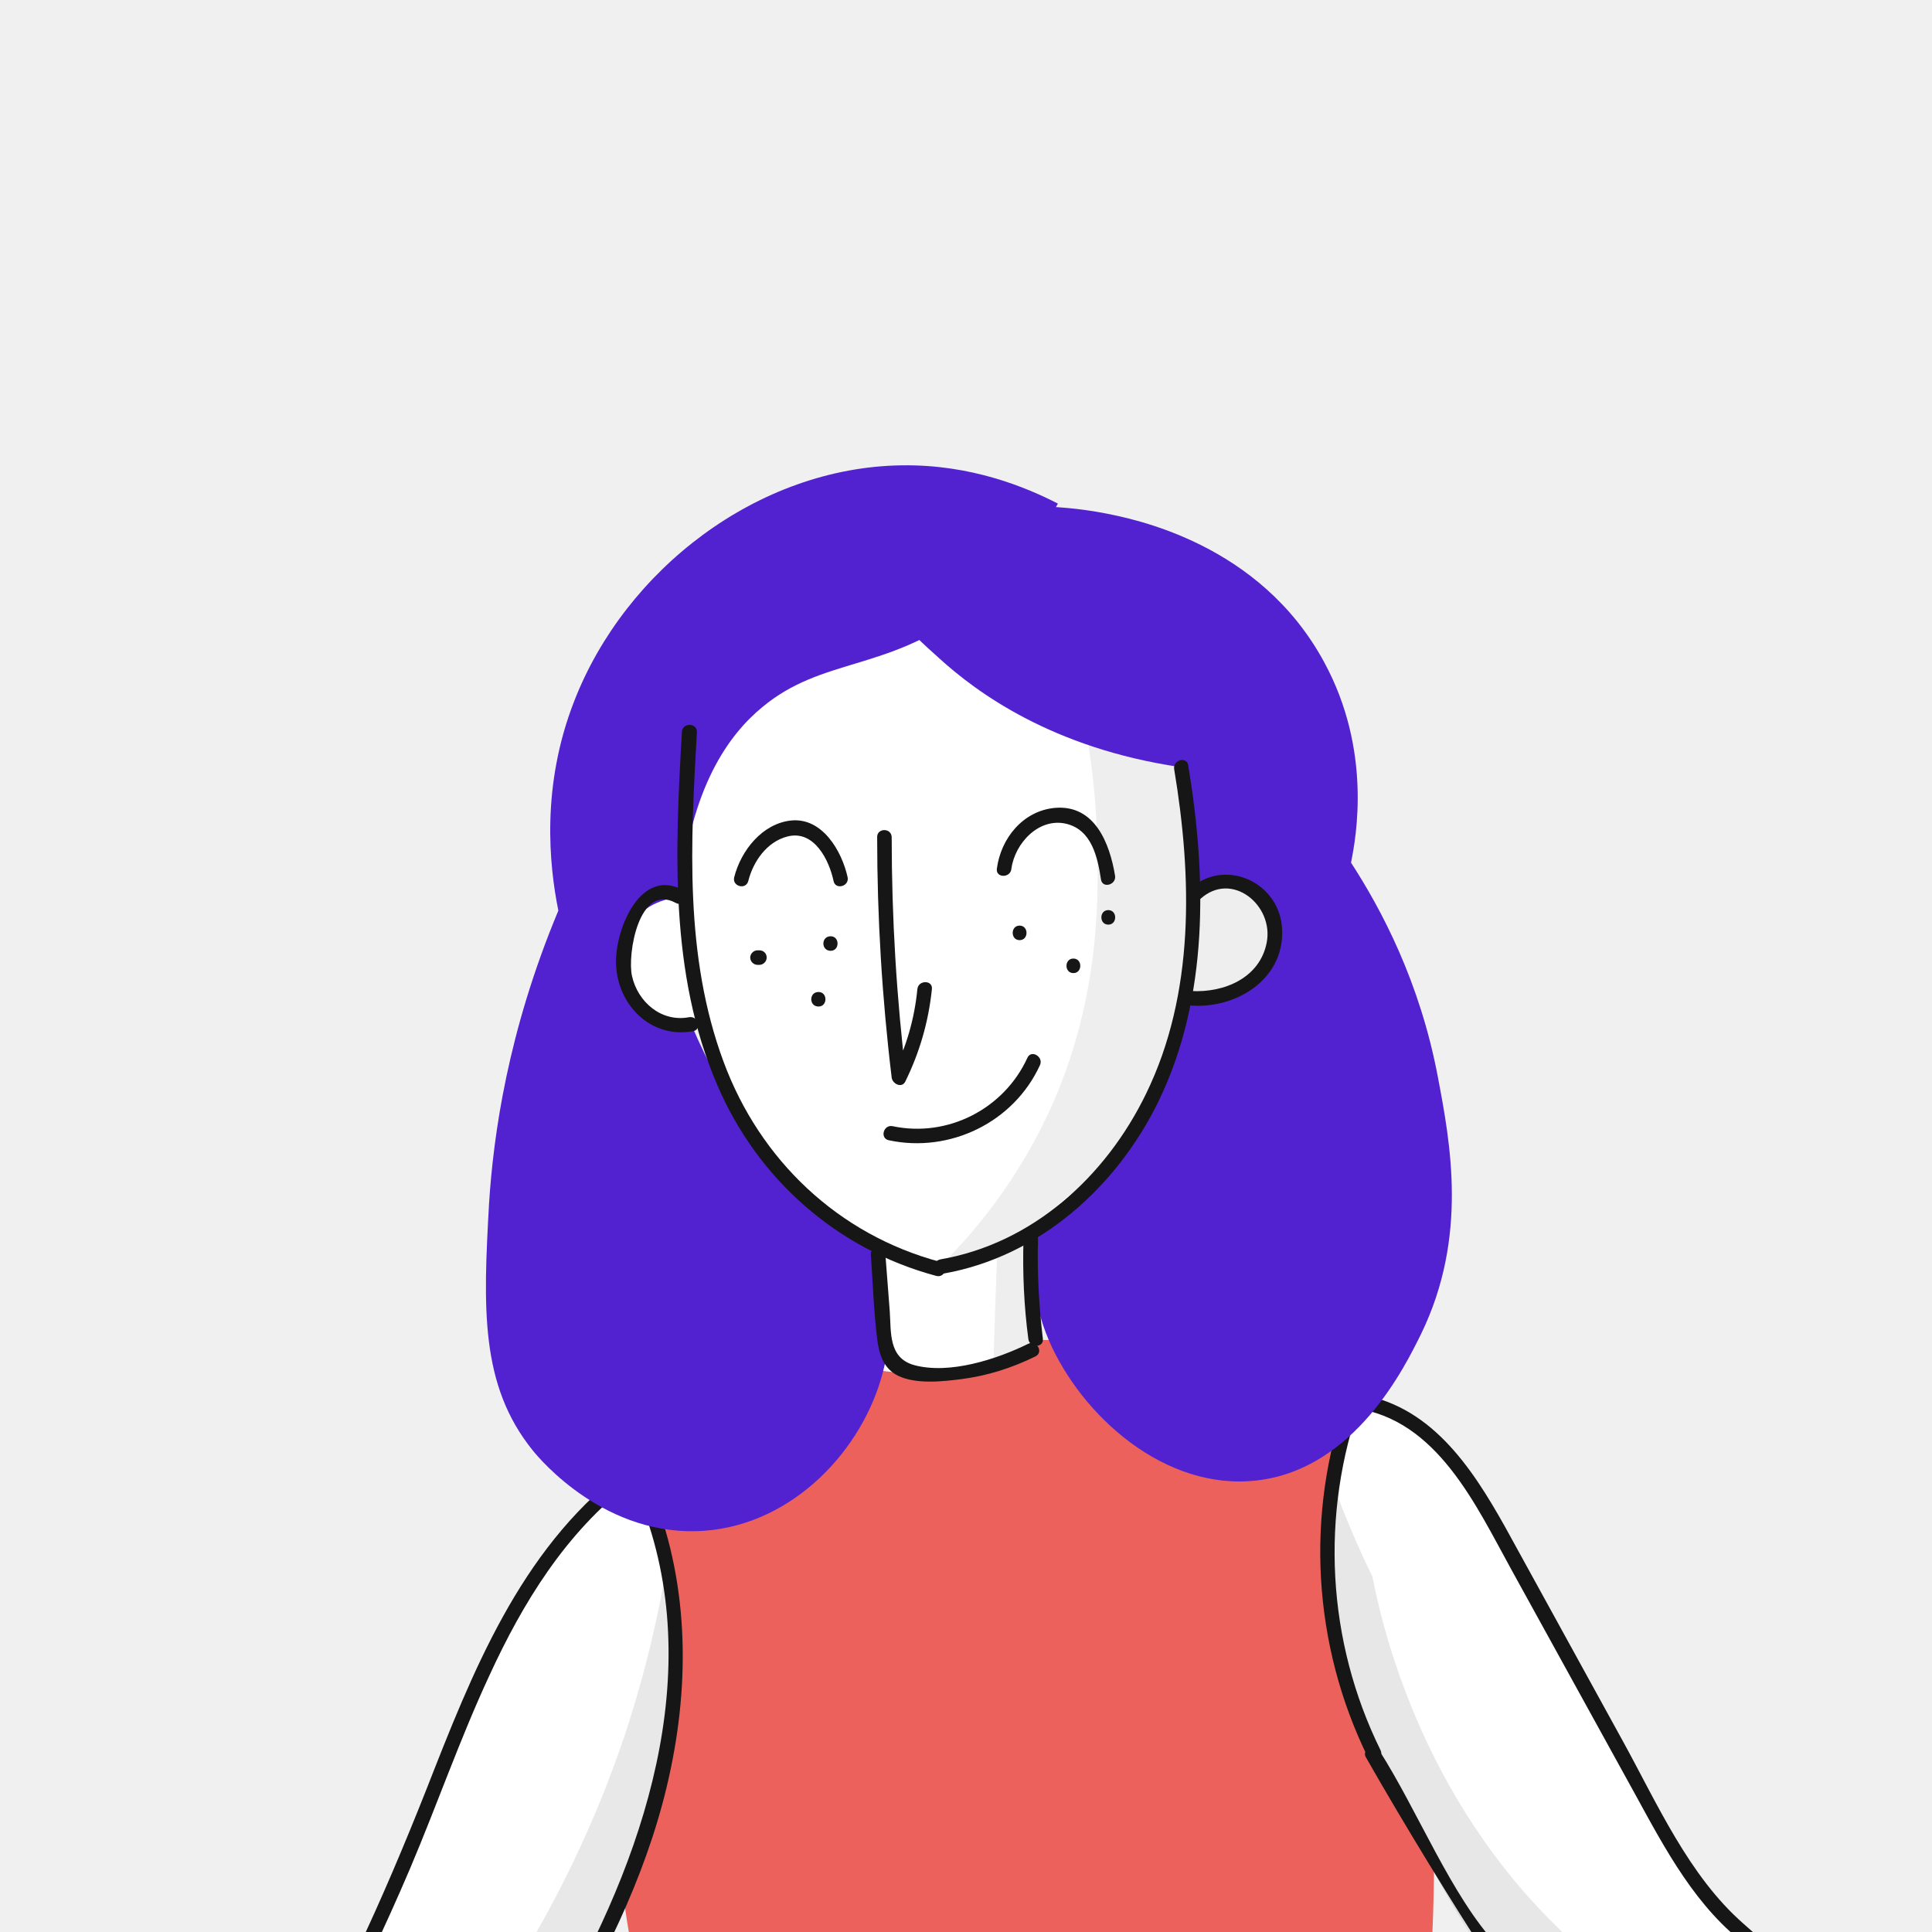
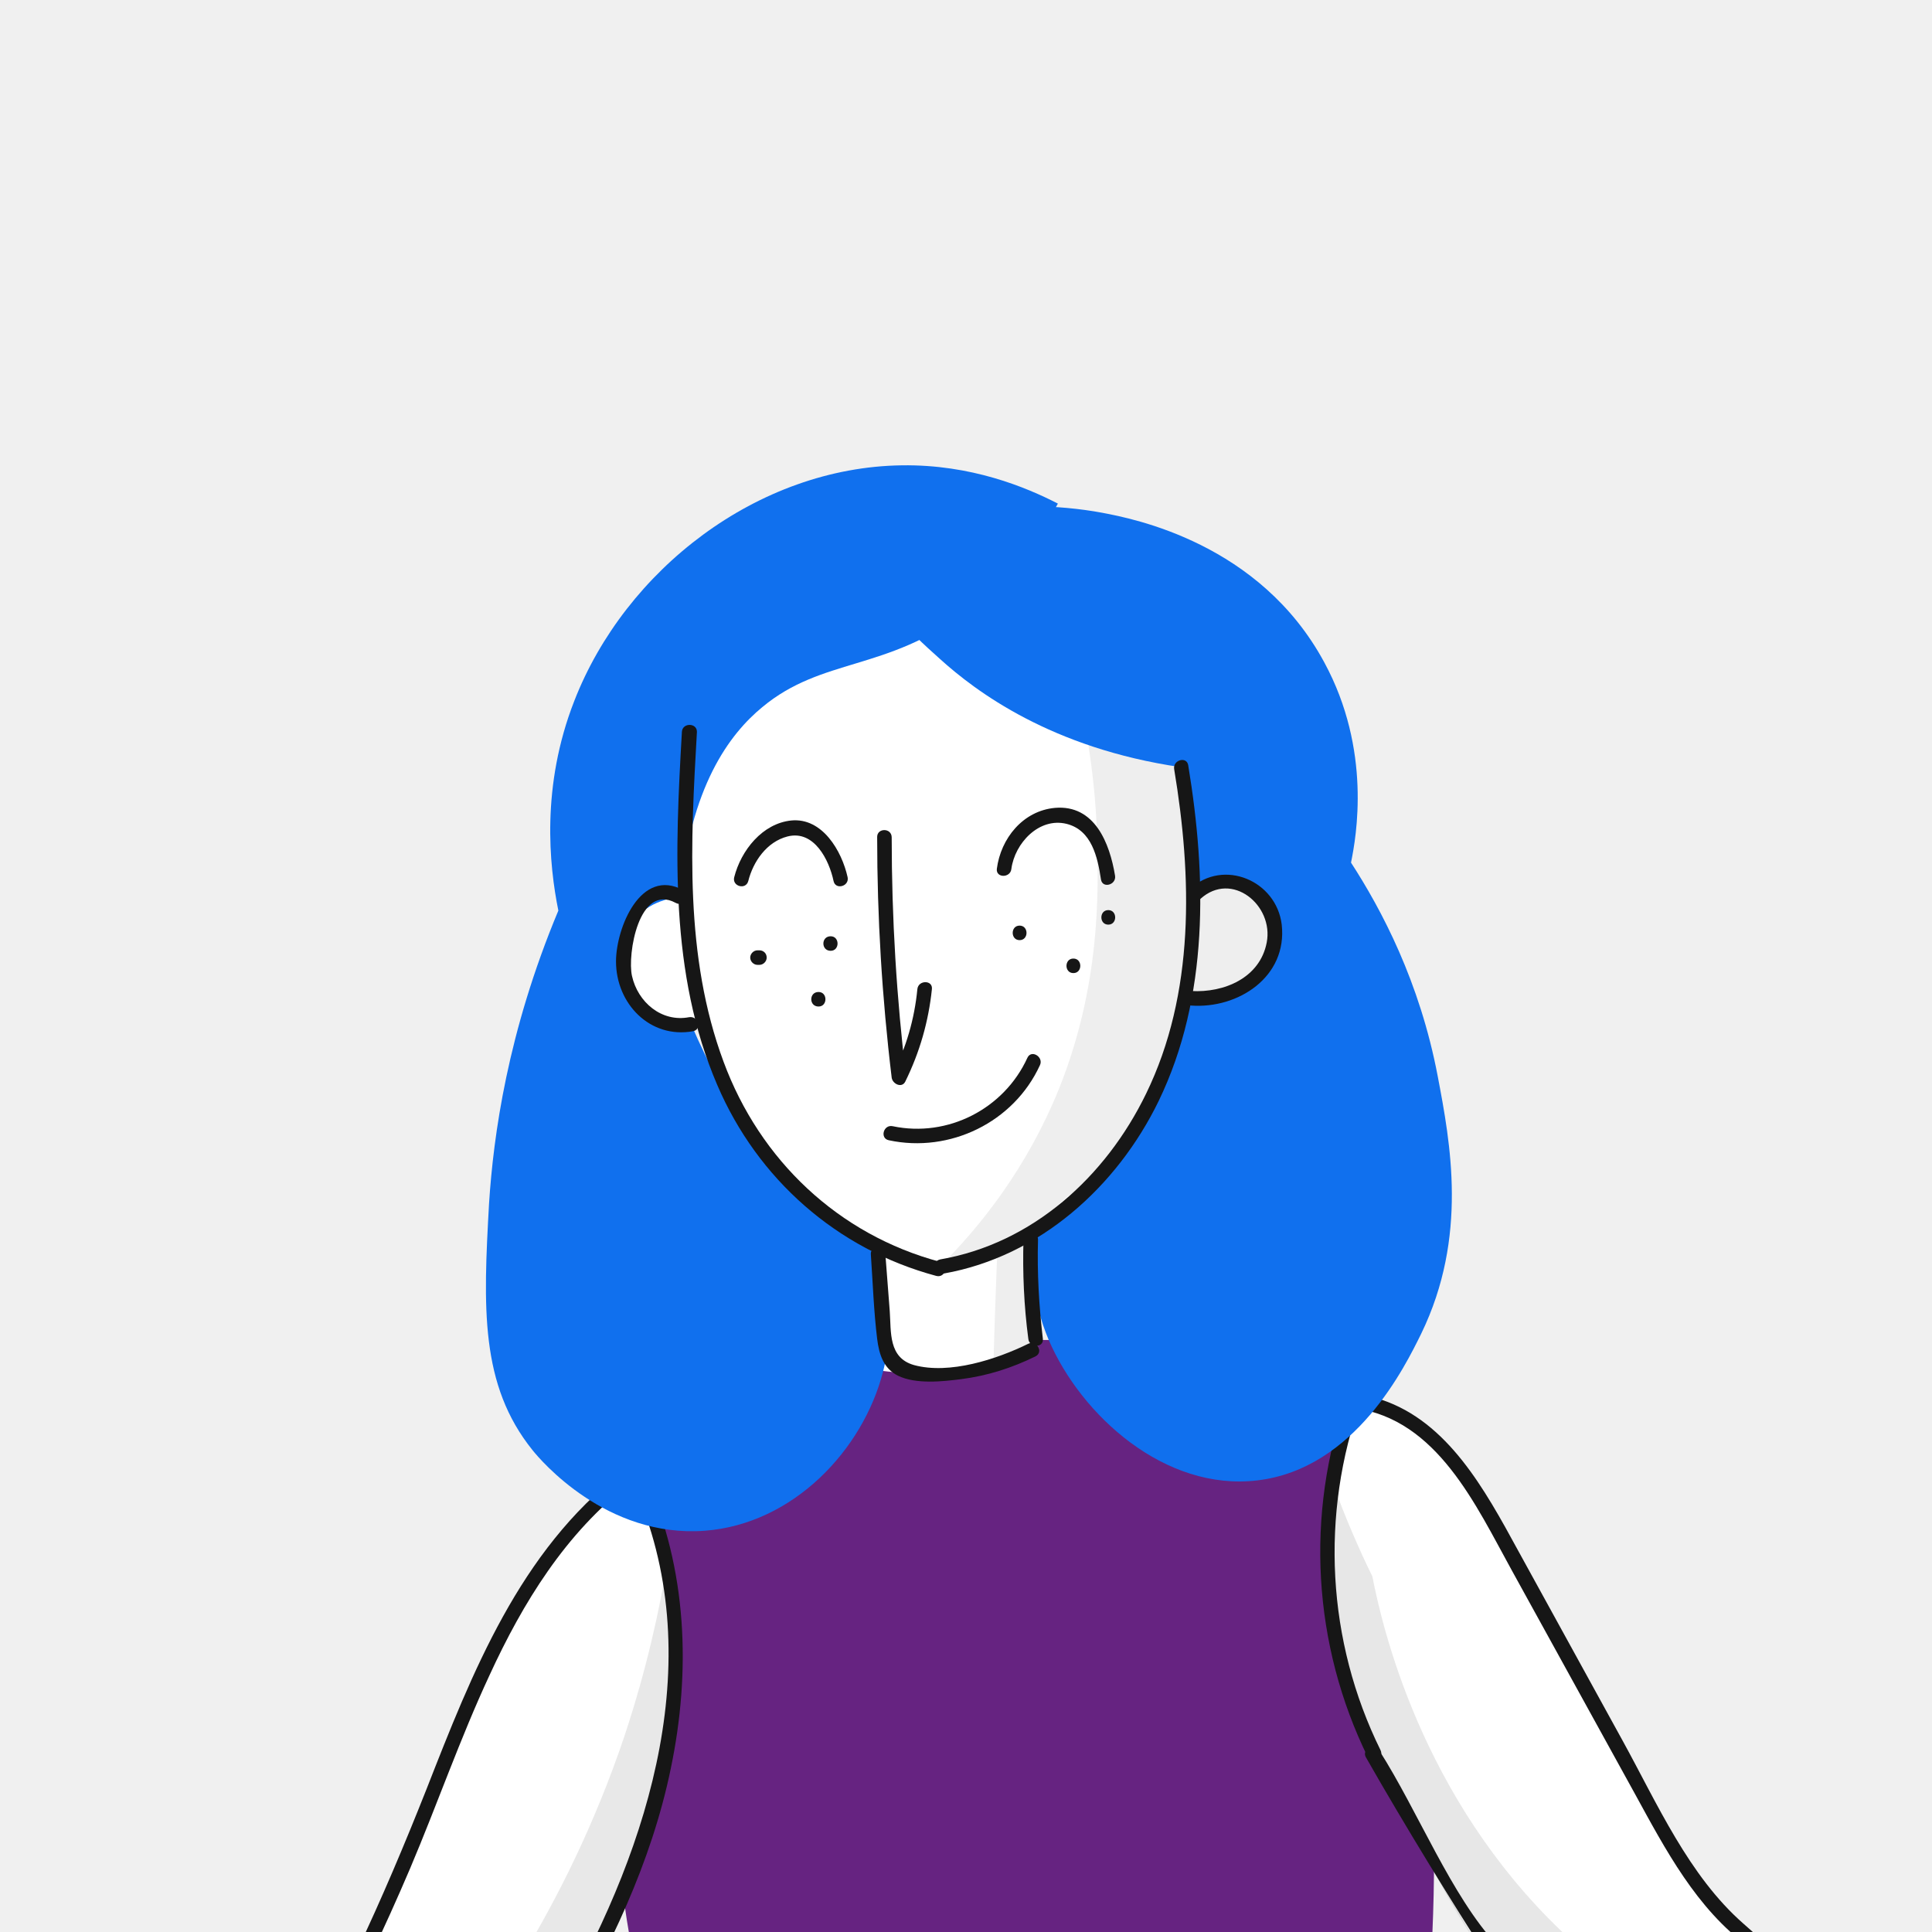
<svg xmlns="http://www.w3.org/2000/svg" width="100%" height="100%" viewBox="0 0 512 512" version="1.1" xml:space="preserve" style="fill-rule:evenodd;clip-rule:evenodd;stroke-linejoin:round;stroke-miterlimit:2;">
  <g id="main">
    <g id="torso" transform="matrix(1.284,0,0,1.284,-734.524,3.51909)">
-       <path d="M701.1,302.4C709.5,296 719.5,289.9 731.4,284.9C785.5,262.1 838.7,280.4 857.1,287.7C861.6,306.6 867,335.4 867.9,370.9C868.242,383.76 867.89,393.791 867.336,403.277C866.593,415.995 706.825,420.927 703.822,406.56C702.722,401.302 701.665,395.486 700.7,388.6C695.6,352.4 698.2,322.2 701.1,302.4Z" style="fill:rgb(236,97,91);fill-rule:nonzero;" />
+       <path d="M701.1,302.4C709.5,296 719.5,289.9 731.4,284.9C785.5,262.1 838.7,280.4 857.1,287.7C861.6,306.6 867,335.4 867.9,370.9C868.242,383.76 867.89,393.791 867.336,403.277C866.593,415.995 706.825,420.927 703.822,406.56C702.722,401.302 701.665,395.486 700.7,388.6C695.6,352.4 698.2,322.2 701.1,302.4Z" style="fill:rgb(102,35,129);fill-rule:nonzero;" />
    </g>
    <g id="hand_left" transform="matrix(1.284,0,0,1.284,-734.524,3.51909)">
      <path d="M850.6,288.5C847.5,290.5 847.4,295.3 847.4,300.9C847.4,323.6 847.4,334.9 848.5,339.6C850.3,347.3 854.2,355.1 861.9,370.3C868.667,383.703 873.19,392.704 877.975,400.304C880.545,404.385 940.6,401.9 937.2,399.4C931,394.8 926.7,390.1 923.4,386.1C918.2,379.7 914.3,373.5 908.2,362.3C898.8,344.8 899.2,343.1 890.3,326.9C889.6,325.7 890.5,327.3 876.2,304.8C873.4,300.4 871,296.5 866.2,293.1C864.5,291.7 855.5,285.4 850.6,288.5Z" style="fill:white;fill-rule:nonzero;" />
      <path d="M847.1,303.1C848.3,306.6 849.7,310.2 851.3,313.9C852.6,316.9 853.9,319.8 855.3,322.6C857.306,332.804 865.245,368.111 894.51,396.012C898.799,400.101 889.6,415.8 882.4,406.3C871.4,391.7 865.5,378.9 860.5,367.7C855.5,356.6 852,349 849.5,337.9C846.3,323.5 846.4,311.3 847.1,303.1Z" style="fill:rgb(130,130,130);fill-opacity:0.19;fill-rule:nonzero;" />
      <g>
        <g>
          <path d="M851.6,287.9C868.7,290.2 876.7,308 884.1,321.4C892.6,336.8 901,352.1 909.5,367.5C915.8,379 922.2,391.2 933,399.1C943.9,407.1 943.6,404.5 931.9,394.3C920.6,384.4 914.1,369.5 907,356.6C898.9,341.9 890.8,327.1 882.7,312.4C875.7,299.9 867.1,286.9 851.7,284.9C849.6,284.6 849.7,287.6 851.6,287.9Z" style="fill:rgb(22,22,22);fill-rule:nonzero;" />
        </g>
      </g>
      <g>
        <g>
          <path d="M854,360C869.89,387.929 895.639,427.695 880.9,401.1C880.2,399.969 881.972,399.727 881.066,398.755C871.572,388.57 864.784,371.177 856.7,358.5C855.6,356.9 853,358.4 854,360Z" style="fill:rgb(22,22,22);fill-rule:nonzero;" />
        </g>
      </g>
      <g>
        <g>
          <path d="M850.1,285.4C841.4,309.8 843,336.8 854.4,360C855.3,361.7 857.8,360.2 857,358.5C845.9,336 844.5,309.8 853,286.2C853.7,284.4 850.8,283.6 850.1,285.4Z" style="fill:rgb(22,22,22);fill-rule:nonzero;" />
        </g>
      </g>
    </g>
    <g id="hand_right" transform="matrix(1.284,0,0,1.284,-734.524,3.51909)">
      <path d="M699.1,304C695.8,303.7 692.8,307.2 686.9,316.6C673.7,337.4 667.9,351 667.9,351C653.5,385.2 652.9,388.8 647.2,400.4C640.1,414.8 690.305,410.519 695.599,399.903C697.421,396.249 699.087,392.569 700.7,388.6C707,373.1 709.3,362.2 710.3,355.7C712.7,341.3 711.7,333 711.2,329.7C710.9,328.3 707.2,304.7 699.1,304Z" style="fill:white;fill-rule:nonzero;" />
      <path d="M709.7,320.2C708.2,329.3 705.6,341.5 701,355.4C694.63,374.37 686.727,389.601 680.177,400.463C677.266,405.29 693.061,404.37 693.835,402.891C697.119,396.619 700.325,390.04 703.4,381.3C705.6,375.1 708.5,366.7 710.2,355.7C711.4,347.5 712.3,335.2 709.7,320.2Z" style="fill:rgb(130,130,130);fill-opacity:0.18;fill-rule:nonzero;" />
      <g>
        <g>
          <path d="M700.4,301.1C679.3,317.4 669.5,342.5 660.1,366.5C655.573,377.928 650.826,389.191 645.573,400.248C643.747,404.091 647.498,403.159 648.47,401.13C651.353,395.109 654.082,389.032 656.7,382.9C662.3,369.7 667,356.1 673.1,343C680,328 688.8,313.7 702,303.5C703.4,302.5 701.9,299.9 700.4,301.1Z" style="fill:rgb(22,22,22);fill-rule:nonzero;" />
        </g>
      </g>
      <g>
        <g>
          <path d="M544.9,482.4C564.6,487.5 585,487.7 605,484.5C622.5,481.7 641.5,476.8 654.8,464.4C661.5,458.2 666.5,450.3 671.4,442.7C677,434.1 682.6,425.5 687.8,416.7C697.8,399.7 706.5,381.7 710.5,362.3C714.7,342.2 713.9,321.1 705.4,302.2C704.6,300.4 702,302 702.8,303.7C718.6,338.9 706.2,377.9 688.3,409.7C679.5,425.4 669.9,441.9 658.5,455.9C646.7,470.5 629.3,476.5 611.5,480.2C589.8,484.7 567.2,485.1 545.7,479.5C543.8,479.1 543,482 544.9,482.4Z" style="fill:rgb(22,22,22);fill-rule:nonzero;" />
        </g>
      </g>
    </g>
    <g id="head" transform="matrix(1.284,0,0,1.284,-734.524,3.51909)">
      <path d="M714.3,148.3C713.4,153.2 715.1,158.7 713.3,174.8C713,178 712.6,180.6 712.3,182.3C711,182.3 706.7,182.5 703.4,185.6C699,189.9 699,197.2 702.2,202.2C705.3,207.1 711.3,209.6 717.3,208.5C718.7,214.4 720.6,219 722,221.9C728.5,235.4 738.1,243.8 745.2,249.8C748.5,252.6 751.4,254.8 753.2,256.1C753.5,264.1 753.9,272.2 754.2,280.2C757.2,280.6 760.6,280.8 764.5,280.7C773.2,280.3 780.2,277.9 785,275.8C784.9,268.2 784.8,260.6 784.8,253C787.3,251.1 790.9,248.2 794.8,244.1C803.6,235 803.5,231 809.9,224C820.2,212.6 826.5,216.3 833.4,206.3C838.3,199.1 838.9,191.6 839.4,184.8C840.4,170.8 836.2,160.1 832.9,151.9C827.8,139.3 824.4,131 816.4,124.9C804.1,115.6 788.8,118 770.5,120.9C760.8,122.7 717.9,129.4 714.3,148.3Z" style="fill:white;fill-rule:nonzero;" />
      <path d="M796.7,151C797.4,155.6 798.3,162.4 798.5,170.5C798.8,181.9 799.1,200.7 790.7,221.8C784.1,238.2 774.4,250.5 765.6,259.1C769.7,257.8 773.8,256.6 777.9,255.3C777.6,263.2 777.3,271.1 777.1,279C780.3,277.9 783.5,276.8 786.7,275.7C786.1,274.6 780.2,263.4 785.9,252.1C789.5,245.1 795.5,242 797.7,241C801.4,237 806.4,231 810.4,222.5C813.9,215.2 815.5,208.6 816.4,203.6C818.3,203.7 821.6,203.7 825.2,202.2C826.8,201.5 834.6,197.8 835.1,190.6C835.2,189.8 835.5,184.3 831.3,181.4C827.9,179 822.9,179.3 819,182.3C824.2,172.9 822.6,161.7 815.7,155.4C808.2,148.6 797.7,150.8 796.7,151Z" style="fill:rgb(130,130,130);fill-opacity:0.13;fill-rule:nonzero;" />
-       <path d="M687.3,185.2C685.4,175.8 683.7,159.5 690.6,141.9C701.1,114.9 728.4,93.7 758.2,93.3C772.5,93.1 783.8,97.8 790.4,101.2C787.1,107.2 781.3,116.1 771.4,123.5C754.9,135.9 741.8,132.9 729.4,143.2C722.6,148.8 714.5,159.6 712.4,182.4C711.4,182.5 705.9,183 702.6,187.6C698.7,192.8 699.6,200.7 704.2,205.2C708.3,209.1 713.7,208.9 714.8,208.8C718.2,217 722.1,223.5 725.3,228.3C728.1,232.5 732.3,238.7 739.4,245.5C744.6,250.4 749.6,253.9 753.3,256.3C754.8,261.1 757,270.1 754.3,280.4C750.2,296.4 735.9,311.8 717.5,313.2C697.2,314.7 683.6,298.6 682,296.6C671.1,283.1 671.8,267.1 673,245.6C673.9,231.7 676.8,210.3 687.3,185.2Z" style="fill:rgb(82,34,208);fill-rule:nonzero;" />
-       <path d="M753,113C751.2,119.7 759.6,127.5 766.1,133.3C773.4,139.9 789,151.7 815.8,155.6C816.8,164.3 817.7,173 818.7,181.8C823.8,178.9 829.7,179.6 832.9,183C836.7,187.1 834.7,193.3 834.5,193.9C832.6,199.9 825.8,204 817.9,203.4C816.1,210.8 812.3,222.5 803.6,234.5C797.2,243.3 790.2,249.4 784.9,253.2C784.7,258.1 785.1,265.7 788.5,273.8C795.2,289.4 812.5,305.1 831.6,302.8C851.8,300.4 862.1,279.2 865.4,272.5C875.1,252.5 871.4,233.1 868.8,219.4C865.1,199.9 857.2,185 850.9,175.3C852,169.9 855.2,152.1 845.4,134C832.1,109.3 805.9,104.3 799.6,103.1C780.9,99.6 755.7,102.8 753,113Z" style="fill:rgb(82,34,208);fill-rule:nonzero;" />
+       <path d="M687.3,185.2C685.4,175.8 683.7,159.5 690.6,141.9C701.1,114.9 728.4,93.7 758.2,93.3C772.5,93.1 783.8,97.8 790.4,101.2C787.1,107.2 781.3,116.1 771.4,123.5C754.9,135.9 741.8,132.9 729.4,143.2C722.6,148.8 714.5,159.6 712.4,182.4C711.4,182.5 705.9,183 702.6,187.6C698.7,192.8 699.6,200.7 704.2,205.2C708.3,209.1 713.7,208.9 714.8,208.8C718.2,217 722.1,223.5 725.3,228.3C728.1,232.5 732.3,238.7 739.4,245.5C744.6,250.4 749.6,253.9 753.3,256.3C754.8,261.1 757,270.1 754.3,280.4C750.2,296.4 735.9,311.8 717.5,313.2C697.2,314.7 683.6,298.6 682,296.6C671.1,283.1 671.8,267.1 673,245.6C673.9,231.7 676.8,210.3 687.3,185.2Z" style="fill:rgb(16,112,238);fill-rule:nonzero;" />
+       <path d="M753,113C751.2,119.7 759.6,127.5 766.1,133.3C773.4,139.9 789,151.7 815.8,155.6C816.8,164.3 817.7,173 818.7,181.8C823.8,178.9 829.7,179.6 832.9,183C836.7,187.1 834.7,193.3 834.5,193.9C832.6,199.9 825.8,204 817.9,203.4C816.1,210.8 812.3,222.5 803.6,234.5C797.2,243.3 790.2,249.4 784.9,253.2C784.7,258.1 785.1,265.7 788.5,273.8C795.2,289.4 812.5,305.1 831.6,302.8C851.8,300.4 862.1,279.2 865.4,272.5C875.1,252.5 871.4,233.1 868.8,219.4C865.1,199.9 857.2,185 850.9,175.3C852,169.9 855.2,152.1 845.4,134C832.1,109.3 805.9,104.3 799.6,103.1C780.9,99.6 755.7,102.8 753,113Z" style="fill:rgb(16,112,238);fill-rule:nonzero;" />
      <g>
        <g>
          <path d="M712.8,148.3C711.4,172.7 710.2,198.2 720.1,221.2C728.4,240.6 744.8,255.1 765.3,260.6C767.2,261.1 768,258.2 766.1,257.7C745.1,252.1 728.9,236.7 721.4,216.4C713.3,194.6 714.6,171.1 715.9,148.3C715.9,146.4 712.9,146.4 712.8,148.3Z" style="fill:rgb(22,22,22);fill-rule:nonzero;" />
        </g>
      </g>
      <g>
        <g>
          <path d="M766.9,260.1C786.6,256.6 802.6,242.2 811.2,224.5C821.6,203 821.1,178.2 817.3,155.2C817,153.3 814.1,154.1 814.4,156C818.1,178.2 818.7,202.3 808.6,223C800.3,240.1 785.2,253.9 766.1,257.2C764.2,257.6 765,260.5 766.9,260.1Z" style="fill:rgb(22,22,22);fill-rule:nonzero;" />
        </g>
      </g>
      <g>
        <g>
          <path d="M713.1,181C704.3,176.2 699.2,188.8 699.2,195.7C699.2,204.4 706.2,211.7 715.1,210.1C717,209.7 716.2,206.9 714.3,207.2C708.6,208.3 703.7,204.1 702.5,198.7C701.5,194.3 703.9,179.5 711.5,183.6C713.3,184.6 714.8,182 713.1,181Z" style="fill:rgb(22,22,22);fill-rule:nonzero;" />
        </g>
      </g>
      <g>
        <g>
          <path d="M819.8,182.8C826.3,176.9 835,184.1 833.5,191.8C832.1,199.1 824.7,202.2 817.9,201.8C816,201.7 816,204.7 817.9,204.8C827.6,205.5 837.8,198.9 836.6,188.1C835.5,179 824.6,174.4 817.7,180.7C816.2,182 818.3,184.1 819.8,182.8Z" style="fill:rgb(22,22,22);fill-rule:nonzero;" />
        </g>
      </g>
      <g>
        <g>
          <path d="M751.8,256.2C752.2,262 752.4,267.9 753.1,273.6C753.5,276.8 754.4,279.7 757.4,281.2C761.1,283 766.6,282.4 770.5,281.9C775.9,281.2 780.9,279.6 785.8,277.2C787.5,276.3 786,273.8 784.3,274.6C777.8,277.8 768,281 760.7,279C755.4,277.5 756,272.2 755.7,267.9C755.4,264 755.1,260.1 754.8,256.2C754.6,254.3 751.6,254.3 751.8,256.2Z" style="fill:rgb(22,22,22);fill-rule:nonzero;" />
        </g>
      </g>
      <g>
        <g>
          <path d="M783.3,253.1C783.1,260 783.4,266.8 784.3,273.6C784.5,275.5 787.5,275.5 787.3,273.6C786.5,266.8 786.1,260 786.3,253.1C786.3,251.2 783.3,251.2 783.3,253.1Z" style="fill:rgb(22,22,22);fill-rule:nonzero;" />
        </g>
      </g>
      <g>
        <g>
          <path d="M753.1,170C753.1,186.6 754.1,203.2 756.1,219.7C756.3,221 758.2,221.9 758.9,220.5C761.9,214.4 763.7,208.1 764.4,201.4C764.6,199.5 761.6,199.5 761.4,201.4C760.8,207.6 759.1,213.4 756.3,219C757.2,219.3 758.2,219.5 759.1,219.8C757.1,203.3 756.1,186.7 756.1,170.1C756.1,168.1 753.1,168.1 753.1,170Z" style="fill:rgb(22,22,22);fill-rule:nonzero;" />
        </g>
      </g>
      <g>
        <g>
          <path d="M755.5,232.6C768.1,235.3 781.3,228.9 786.7,217.1C787.5,215.4 784.9,213.8 784.1,215.6C779.3,226.1 767.7,232.1 756.3,229.7C754.4,229.3 753.6,232.2 755.5,232.6Z" style="fill:rgb(22,22,22);fill-rule:nonzero;" />
        </g>
      </g>
      <g>
        <g>
          <path d="M726.5,179.1C727.5,175.1 730.3,171 734.6,169.9C740.1,168.5 743.2,174.8 744.1,179.1C744.5,181 747.4,180.2 747,178.3C745.8,172.9 741.8,166 735.4,166.6C729.4,167.2 725,172.8 723.6,178.3C723.1,180.2 726,181 726.5,179.1Z" style="fill:rgb(22,22,22);fill-rule:nonzero;" />
        </g>
      </g>
      <g>
        <g>
          <path d="M780.8,176.6C781.5,171.3 786.5,165.9 792.2,167.3C797.4,168.6 798.6,174.2 799.3,178.8C799.6,180.7 802.5,179.9 802.2,178C801.1,171.3 798,163.3 789.8,164C783.2,164.6 778.6,170.3 777.8,176.6C777.6,178.5 780.6,178.5 780.8,176.6Z" style="fill:rgb(22,22,22);fill-rule:nonzero;" />
        </g>
      </g>
      <g>
        <g>
          <path d="M728.8,193.4L728.4,193.4C727.6,193.4 726.9,194.1 726.9,194.9C726.9,195.7 727.6,196.4 728.4,196.4L728.8,196.4C729.6,196.4 730.3,195.7 730.3,194.9C730.3,194 729.6,193.4 728.8,193.4Z" style="fill:rgb(22,22,22);fill-rule:nonzero;" />
        </g>
      </g>
      <g>
        <g>
          <path d="M743.5,193.5C745.4,193.5 745.4,190.5 743.5,190.5C741.5,190.5 741.5,193.5 743.5,193.5Z" style="fill:rgb(22,22,22);fill-rule:nonzero;" />
        </g>
      </g>
      <g>
        <g>
          <path d="M741,205C742.9,205 742.9,202 741,202C739,202 739,205 741,205Z" style="fill:rgb(22,22,22);fill-rule:nonzero;" />
        </g>
      </g>
      <g>
        <g>
          <path d="M782.5,191.3C784.4,191.3 784.4,188.3 782.5,188.3C780.6,188.3 780.6,191.3 782.5,191.3Z" style="fill:rgb(22,22,22);fill-rule:nonzero;" />
        </g>
      </g>
      <g>
        <g>
          <path d="M800.8,188.1C802.7,188.1 802.7,185.1 800.8,185.1C798.9,185.1 798.9,188.1 800.8,188.1Z" style="fill:rgb(22,22,22);fill-rule:nonzero;" />
        </g>
      </g>
      <g>
        <g>
          <path d="M793.6,198.1C795.5,198.1 795.5,195.1 793.6,195.1C791.7,195.1 791.7,198.1 793.6,198.1Z" style="fill:rgb(22,22,22);fill-rule:nonzero;" />
        </g>
      </g>
    </g>
  </g>
</svg>
